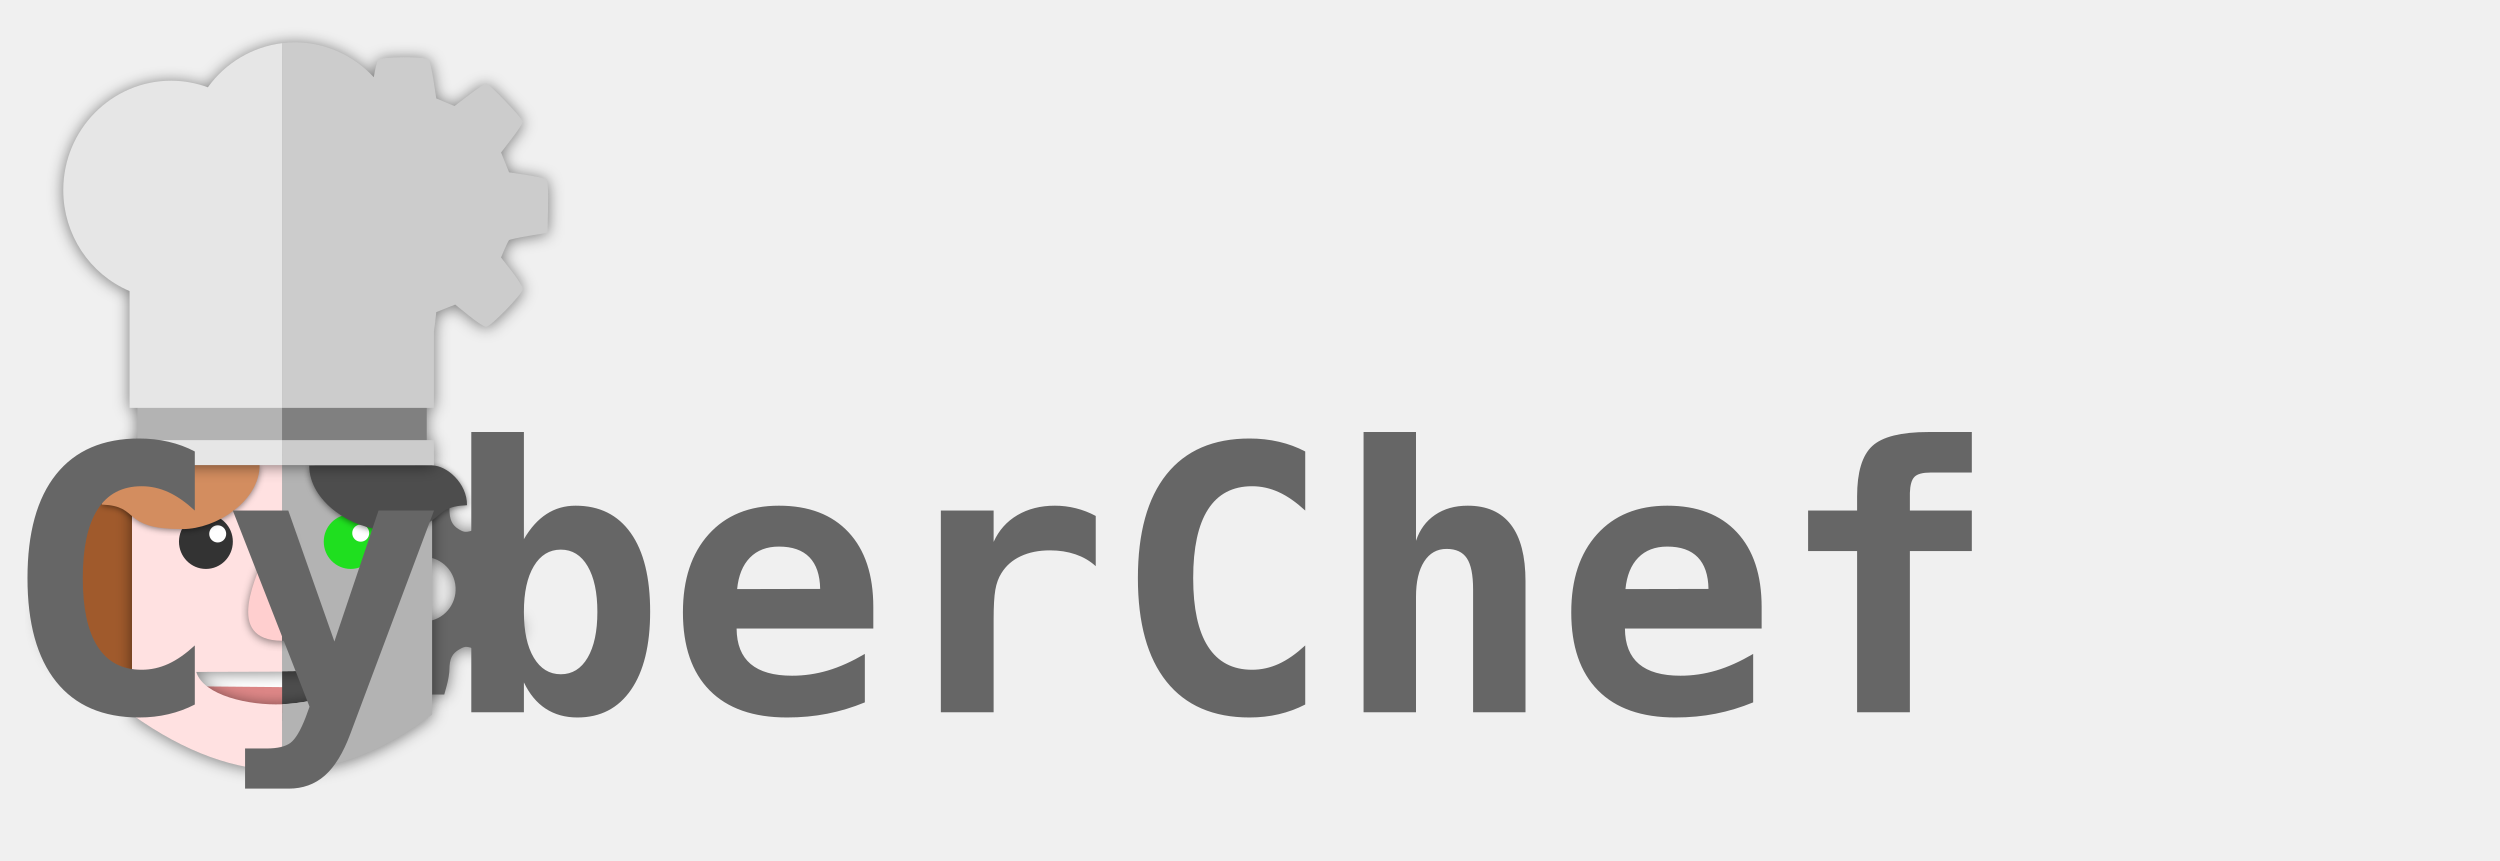
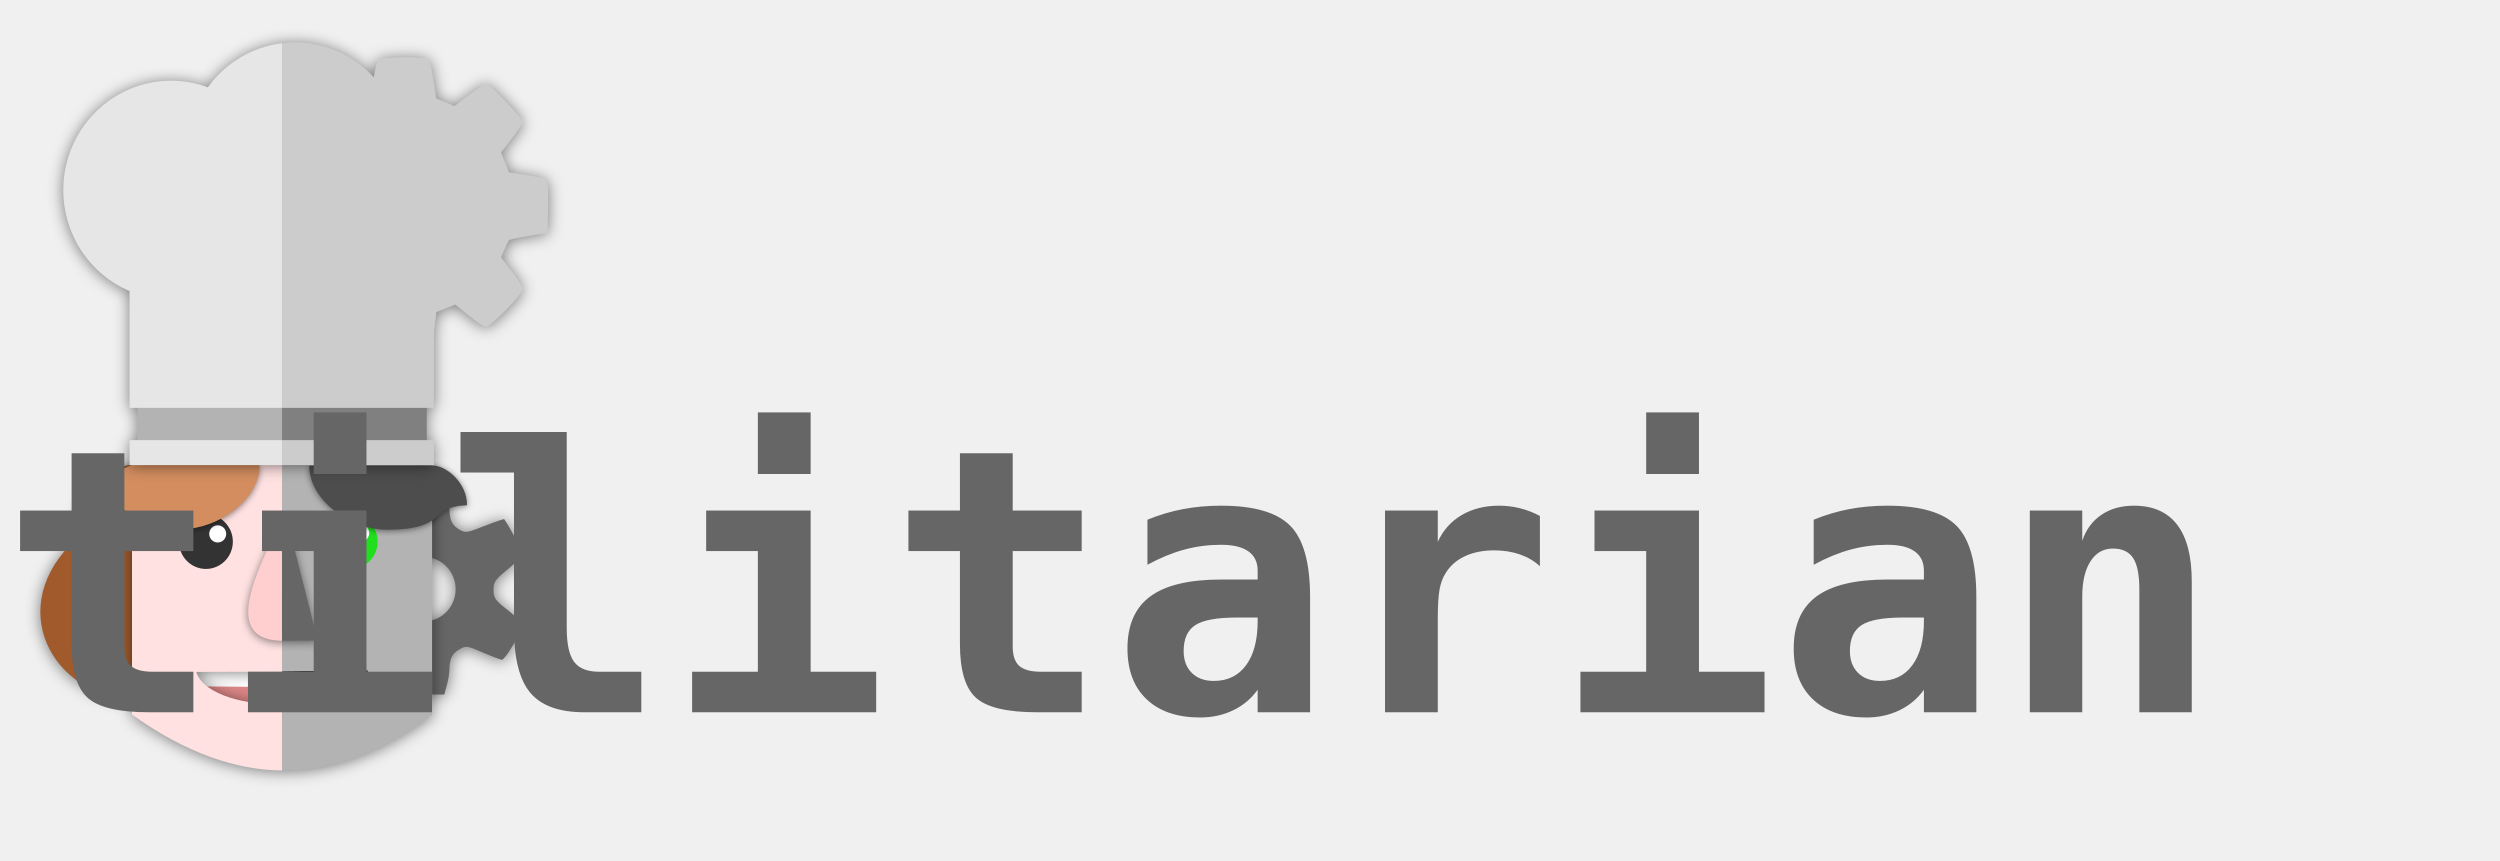
<svg xmlns="http://www.w3.org/2000/svg" width="1692.688" height="582.389" viewBox="0 0 1692.688 582.389" id="svg4819" version="1.1">
  <defs id="defs4821">
    <filter style="color-interpolation-filters:sRGB" id="filter4392">
      <feFlood flood-opacity="0.498" flood-color="rgb(0,0,0)" result="flood" id="feFlood4394" />
      <feComposite in="flood" in2="SourceGraphic" operator="in" result="composite1" id="feComposite4396" />
      <feGaussianBlur in="composite1" stdDeviation="5" result="blur" id="feGaussianBlur4398" />
      <feOffset dx="1.34615e-014" dy="-2.47025e-015" result="offset" id="feOffset4400" />
      <feComposite in="SourceGraphic" in2="offset" operator="over" result="composite2" id="feComposite4402" />
    </filter>
    <filter style="color-interpolation-filters:sRGB" id="filter4576">
      <feFlood flood-opacity="0.498" flood-color="rgb(0,0,0)" result="flood" id="feFlood4578" />
      <feComposite in="flood" in2="SourceGraphic" operator="in" result="composite1" id="feComposite4580" />
      <feGaussianBlur in="composite1" stdDeviation="3" result="blur" id="feGaussianBlur4582" />
      <feOffset dx="1.34615e-014" dy="0" result="offset" id="feOffset4584" />
      <feComposite in="SourceGraphic" in2="offset" operator="over" result="composite2" id="feComposite4586" />
    </filter>
    <filter style="color-interpolation-filters:sRGB" id="filter4588">
      <feFlood flood-opacity="0.498" flood-color="rgb(0,0,0)" result="flood" id="feFlood4590" />
      <feComposite in="flood" in2="SourceGraphic" operator="in" result="composite1" id="feComposite4592" />
      <feGaussianBlur in="composite1" stdDeviation="3" result="blur" id="feGaussianBlur4594" />
      <feOffset dx="1.34615e-014" dy="0" result="offset" id="feOffset4596" />
      <feComposite in="SourceGraphic" in2="offset" operator="over" result="composite2" id="feComposite4598" />
    </filter>
    <filter style="color-interpolation-filters:sRGB" id="filter4608">
      <feFlood flood-opacity="0.498" flood-color="rgb(0,0,0)" result="flood" id="feFlood4610" />
      <feComposite in="flood" in2="SourceGraphic" operator="in" result="composite1" id="feComposite4612" />
      <feGaussianBlur in="composite1" stdDeviation="3" result="blur" id="feGaussianBlur4614" />
      <feOffset dx="1.34615e-014" dy="0" result="offset" id="feOffset4616" />
      <feComposite in="SourceGraphic" in2="offset" operator="over" result="composite2" id="feComposite4618" />
    </filter>
    <filter style="color-interpolation-filters:sRGB" id="filter4620">
      <feFlood flood-opacity="0.498" flood-color="rgb(0,0,0)" result="flood" id="feFlood4622" />
      <feComposite in="flood" in2="SourceGraphic" operator="in" result="composite1" id="feComposite4624" />
      <feGaussianBlur in="composite1" stdDeviation="3" result="blur" id="feGaussianBlur4626" />
      <feOffset dx="1.34615e-014" dy="0" result="offset" id="feOffset4628" />
      <feComposite in="SourceGraphic" in2="offset" operator="over" result="composite2" id="feComposite4630" />
    </filter>
    <filter style="color-interpolation-filters:sRGB" id="filter4736">
      <feFlood flood-opacity="0.498" flood-color="rgb(0,0,0)" result="flood" id="feFlood4738" />
      <feComposite in="flood" in2="SourceGraphic" operator="in" result="composite1" id="feComposite4740" />
      <feGaussianBlur in="composite1" stdDeviation="5" result="blur" id="feGaussianBlur4742" />
      <feOffset dx="1.34615e-014" dy="0" result="offset" id="feOffset4744" />
      <feComposite in="SourceGraphic" in2="offset" operator="over" result="composite2" id="feComposite4746" />
    </filter>
    <filter style="color-interpolation-filters:sRGB" id="filter4784">
      <feFlood flood-opacity="0.498" flood-color="rgb(0,0,0)" result="flood" id="feFlood4786" />
      <feComposite in="flood" in2="SourceGraphic" operator="in" result="composite1" id="feComposite4788" />
      <feGaussianBlur in="composite1" stdDeviation="3" result="blur" id="feGaussianBlur4790" />
      <feOffset dx="1.34615e-014" dy="2" result="offset" id="feOffset4792" />
      <feComposite in="SourceGraphic" in2="offset" operator="over" result="composite2" id="feComposite4794" />
    </filter>
    <filter style="color-interpolation-filters:sRGB" id="filter4830">
      <feFlood flood-opacity="0.498" flood-color="rgb(0,0,0)" result="flood" id="feFlood4832" />
      <feComposite in="flood" in2="SourceGraphic" operator="in" result="composite1" id="feComposite4834" />
      <feGaussianBlur in="composite1" stdDeviation="5" result="blur" id="feGaussianBlur4836" />
      <feOffset dx="1.34615e-014" dy="-6.38378e-016" result="offset" id="feOffset4838" />
      <feComposite in="SourceGraphic" in2="offset" operator="over" result="composite2" id="feComposite4840" />
    </filter>
    <filter style="color-interpolation-filters:sRGB" id="filter4842">
      <feFlood flood-opacity="0.498" flood-color="rgb(0,0,0)" result="flood" id="feFlood4844" />
      <feComposite in="flood" in2="SourceGraphic" operator="in" result="composite1" id="feComposite4846" />
      <feGaussianBlur in="composite1" stdDeviation="5" result="blur" id="feGaussianBlur4848" />
      <feOffset dx="1.34615e-014" dy="-6.38378e-016" result="offset" id="feOffset4850" />
      <feComposite in="SourceGraphic" in2="offset" operator="over" result="composite2" id="feComposite4852" />
    </filter>
    <filter style="color-interpolation-filters:sRGB" id="filter4637">
      <feFlood flood-opacity="0.498" flood-color="rgb(0,0,0)" result="flood" id="feFlood4639" />
      <feComposite in="flood" in2="SourceGraphic" operator="in" result="composite1" id="feComposite4641" />
      <feGaussianBlur in="composite1" stdDeviation="5" result="blur" id="feGaussianBlur4643" />
      <feOffset dx="1.34615e-014" dy="1" result="offset" id="feOffset4645" />
      <feComposite in="SourceGraphic" in2="offset" operator="over" result="composite2" id="feComposite4647" />
    </filter>
    <filter style="color-interpolation-filters:sRGB" id="filter4649">
      <feFlood flood-opacity="0.498" flood-color="rgb(0,0,0)" result="flood" id="feFlood4651" />
      <feComposite in="flood" in2="SourceGraphic" operator="in" result="composite1" id="feComposite4653" />
      <feGaussianBlur in="composite1" stdDeviation="5" result="blur" id="feGaussianBlur4655" />
      <feOffset dx="1.34615e-014" dy="0.7" result="offset" id="feOffset4657" />
      <feComposite in="SourceGraphic" in2="offset" operator="over" result="composite2" id="feComposite4659" />
    </filter>
    <filter style="color-interpolation-filters:sRGB" id="filter4661">
      <feFlood flood-opacity="0.498" flood-color="rgb(0,0,0)" result="flood" id="feFlood4663" />
      <feComposite in="flood" in2="SourceGraphic" operator="in" result="composite1" id="feComposite4665" />
      <feGaussianBlur in="composite1" stdDeviation="5" result="blur" id="feGaussianBlur4667" />
      <feOffset dx="1.34615e-014" dy="0.7" result="offset" id="feOffset4669" />
      <feComposite in="SourceGraphic" in2="offset" operator="over" result="composite2" id="feComposite4671" />
    </filter>
    <filter style="color-interpolation-filters:sRGB" id="filter4682">
      <feFlood flood-opacity="0.498" flood-color="rgb(0,0,0)" result="flood" id="feFlood4684" />
      <feComposite in="flood" in2="SourceGraphic" operator="in" result="composite1" id="feComposite4686" />
      <feGaussianBlur in="composite1" stdDeviation="5" result="blur" id="feGaussianBlur4688" />
      <feOffset dx="1.34615e-014" dy="0.7" result="offset" id="feOffset4690" />
      <feComposite in="SourceGraphic" in2="offset" operator="over" result="composite2" id="feComposite4692" />
    </filter>
    <filter style="color-interpolation-filters:sRGB" id="filter4694">
      <feFlood flood-opacity="0.498" flood-color="rgb(0,0,0)" result="flood" id="feFlood4696" />
      <feComposite in="flood" in2="SourceGraphic" operator="in" result="composite1" id="feComposite4698" />
      <feGaussianBlur in="composite1" stdDeviation="5" result="blur" id="feGaussianBlur4700" />
      <feOffset dx="1.34615e-014" dy="0.7" result="offset" id="feOffset4702" />
      <feComposite in="SourceGraphic" in2="offset" operator="over" result="composite2" id="feComposite4704" />
    </filter>
    <filter style="color-interpolation-filters:sRGB" id="filter4879">
      <feFlood flood-opacity="0.498" flood-color="rgb(0,0,0)" result="flood" id="feFlood4881" />
      <feComposite in="flood" in2="SourceGraphic" operator="in" result="composite1" id="feComposite4883" />
      <feGaussianBlur in="composite1" stdDeviation="2" result="blur" id="feGaussianBlur4885" />
      <feOffset dx="1.34615e-014" dy="0.7" result="offset" id="feOffset4887" />
      <feComposite in="SourceGraphic" in2="offset" operator="over" result="composite2" id="feComposite4889" />
    </filter>
    <filter style="color-interpolation-filters:sRGB" id="filter5095">
      <feFlood flood-opacity="0.498" flood-color="rgb(0,0,0)" result="flood" id="feFlood5097" />
      <feComposite in="flood" in2="SourceGraphic" operator="in" result="composite1" id="feComposite5099" />
      <feGaussianBlur in="composite1" stdDeviation="3" result="blur" id="feGaussianBlur5101" />
      <feOffset dx="1.34615e-014" dy="1" result="offset" id="feOffset5103" />
      <feComposite in="SourceGraphic" in2="offset" operator="over" result="composite2" id="feComposite5105" />
    </filter>
  </defs>
  <g id="layer1" transform="translate(-56.73701,-521.1766)">
    <circle style="color:#000000;clip-rule:nonzero;display:inline;overflow:visible;visibility:visible;opacity:1;isolation:auto;mix-blend-mode:normal;color-interpolation:sRGB;color-interpolation-filters:linearRGB;solid-color:#000000;solid-opacity:1;fill:#000000;fill-opacity:1;fill-rule:nonzero;stroke:none;stroke-width:4.5;stroke-linecap:butt;stroke-linejoin:round;stroke-miterlimit:4;stroke-dasharray:none;stroke-dashoffset:0;stroke-opacity:1;color-rendering:auto;image-rendering:auto;shape-rendering:auto;text-rendering:auto;enable-background:accumulate" id="path5494-5-0" cx="203" cy="871.019" r="0" />
    <path style="color:#000000;clip-rule:nonzero;display:inline;overflow:visible;visibility:visible;opacity:1;isolation:auto;mix-blend-mode:normal;color-interpolation:sRGB;color-interpolation-filters:linearRGB;solid-color:#000000;solid-opacity:1;fill:#a05a2c;fill-opacity:1;fill-rule:nonzero;stroke:none;stroke-width:4.5;stroke-linecap:butt;stroke-linejoin:round;stroke-miterlimit:4;stroke-dasharray:none;stroke-dashoffset:0;stroke-opacity:1;filter:url(#filter4661);color-rendering:auto;image-rendering:auto;shape-rendering:auto;text-rendering:auto;enable-background:accumulate" d="m 147.262,836.046 c -25.208,-0.108 -39.527,29.071 -38.483,49.605 -50.616,46.284 -16.206,107.162 37.643,108.726 32.083,-1.5e-4 42.688,-30.527 42.688,-63.048 -0.02,-17.822 -8.002,-34.676 -21.708,-45.839 1.05,-3.565 1.587,-7.265 1.594,-10.985 0,-21.342 -0.679,-38.459 -21.734,-38.459 z" id="path5533" />
    <path style="fill:#666666;stroke:none;filter:url(#filter4649)" d="m 329.751,848.937 -0.994,5.447 c -0.547,2.996 -1.515,9.18 -2.151,13.74 -0.963,6.909 -2.009,8.798 -6.281,11.327 -4.998,2.959 -5.326,2.945 -13.051,-0.519 -17.005,-7.625 -16.505,-7.736 -24.185,5.368 -0.84,1.432 -1.575,2.692 -2.214,3.803 -4.471,7.774 -4.192,8.345 -1.544,11.311 1.694,1.897 6.443,5.946 10.552,9.003 6.604,4.913 7.452,6.271 7.304,11.709 -0.149,5.432 -1.354,7.126 -10.333,14.49 -5.592,4.586 -10.168,8.747 -10.168,9.247 -2e-5,1.675 11.822,22.364 13.314,23.299 0.81,0.508 6.892,-1.294 13.511,-4.008 11.696,-4.795 12.175,-4.855 16.988,-2.077 4.096,2.364 5.153,4.289 6.109,11.146 0.636,4.56 1.605,10.747 2.151,13.743 l 0.995,5.443 13.899,-1.1e-4 13.904,0 1.721,-6.284 c 0.947,-3.457 1.735,-8.171 1.752,-10.476 0.057,-7.429 1.72,-10.88 6.615,-13.728 4.618,-2.686 5.203,-2.614 16.033,2.069 6.182,2.673 12.009,4.882 12.949,4.907 0.941,0.025 4.44,-4.671 7.775,-10.433 3.335,-5.762 6.078,-11.605 6.095,-12.988 0.017,-1.383 -4.366,-5.908 -9.74,-10.057 -8.713,-6.726 -9.784,-8.207 -9.873,-13.668 -0.09,-5.511 0.893,-6.937 9.816,-14.246 5.453,-4.468 9.917,-9.155 9.92,-10.417 0.006,-1.707 -8.941,-18.433 -12.498,-23.368 -0.206,-0.286 -6.156,1.75 -13.226,4.533 -12.277,4.832 -13.06,4.943 -17.422,2.331 -4.674,-2.799 -6.391,-6.492 -6.447,-13.889 -0.018,-2.305 -0.804,-7.016 -1.751,-10.473 l -1.723,-6.286 -13.904,-0.002 -13.899,1.7e-4 z m 8.336,50.056 a 21.566,21.86 0 0 1 26.41,15.459 21.566,21.86 0 0 1 -15.246,26.773 21.566,21.86 0 0 1 -26.414,-15.458 21.566,21.86 0 0 1 15.25,-26.774 z" id="path5680-4" />
    <rect style="color:#000000;clip-rule:nonzero;display:inline;overflow:visible;visibility:visible;opacity:1;isolation:auto;mix-blend-mode:normal;color-interpolation:sRGB;color-interpolation-filters:linearRGB;solid-color:#000000;solid-opacity:1;fill:#ffffff;fill-opacity:1;fill-rule:nonzero;stroke:none;stroke-width:5;stroke-linecap:round;stroke-linejoin:round;stroke-miterlimit:4;stroke-dasharray:none;stroke-dashoffset:0;stroke-opacity:1;color-rendering:auto;image-rendering:auto;shape-rendering:auto;text-rendering:auto;enable-background:accumulate" id="rect4178" width="80.358" height="21.079" x="182.318" y="965.934" />
    <path style="color:#000000;clip-rule:nonzero;display:inline;overflow:visible;visibility:visible;opacity:1;isolation:auto;mix-blend-mode:normal;color-interpolation:sRGB;color-interpolation-filters:linearRGB;solid-color:#000000;solid-opacity:1;fill:#de8787;fill-opacity:1;fill-rule:nonzero;stroke:none;stroke-width:4.5;stroke-linecap:butt;stroke-linejoin:round;stroke-miterlimit:4;stroke-dasharray:none;stroke-dashoffset:0;stroke-opacity:1;color-rendering:auto;image-rendering:auto;shape-rendering:auto;text-rendering:auto;enable-background:accumulate" d="m 248.105,1013.024 0.073,6e-4 0.279,-33.121 -0.073,-6.2e-4 -0.055,6.518 -66.534,-0.614 c 18.285,10.094 31.56,25.459 66.386,18.151 z" id="path6299" />
    <path style="color:#000000;clip-rule:nonzero;display:inline;overflow:visible;visibility:visible;opacity:1;isolation:auto;mix-blend-mode:normal;color-interpolation:sRGB;color-interpolation-filters:linearRGB;solid-color:#000000;solid-opacity:1;fill:#4d4d4d;fill-opacity:1;fill-rule:nonzero;stroke:none;stroke-width:4.5;stroke-linecap:butt;stroke-linejoin:round;stroke-miterlimit:4;stroke-dasharray:none;stroke-dashoffset:0;stroke-opacity:1;color-rendering:auto;image-rendering:auto;shape-rendering:auto;text-rendering:auto;enable-background:accumulate" d="m 247.741,975.65 58.092,-0.658 c 0.357,12.177 -35.607,22.209 -58.092,23.003 z" id="rect5437-2" />
    <g id="g4814" transform="matrix(1.016616,0,0,1.030487,-12.54336,-24.30568)" style="stroke:none;filter:url(#filter4694)">
      <path id="path5473" transform="translate(0,540.3622)" d="m 256,294.359 0,136.213 0.029,0 0,-0.562 57.143,-0.639 c 0.351,11.81 -34.979,21.539 -57.1,22.32 l 0,11.023 -0.072,0 0,32.514 c 35.995,0.404 68.912,-13.702 99.938,-36.725 l 0,-164.145 -99.938,0 z" style="color:#000000;clip-rule:nonzero;display:inline;overflow:visible;visibility:visible;opacity:1;isolation:auto;mix-blend-mode:normal;color-interpolation:sRGB;color-interpolation-filters:linearRGB;solid-color:#000000;solid-opacity:1;fill:#b3b3b3;fill-opacity:1;fill-rule:nonzero;stroke:none;stroke-width:4.5;stroke-linecap:butt;stroke-linejoin:round;stroke-miterlimit:4;stroke-dasharray:none;stroke-dashoffset:0;stroke-opacity:1;color-rendering:auto;image-rendering:auto;shape-rendering:auto;text-rendering:auto;enable-background:accumulate" />
      <path id="rect5437" d="m 256,834.721 0,135.933 -57.143,0.179 c 4.804,15.525 35.246,22.139 57.143,21.25 l 0,43.508 c -30.79,-0.346 -63.822,-11.271 -99.938,-36.725 l 0,-164.145 z" style="color:#000000;clip-rule:nonzero;display:inline;overflow:visible;visibility:visible;opacity:1;isolation:auto;mix-blend-mode:normal;color-interpolation:sRGB;color-interpolation-filters:linearRGB;solid-color:#000000;solid-opacity:1;fill:#ffe1e1;fill-opacity:1;fill-rule:nonzero;stroke:none;stroke-width:4.5;stroke-linecap:butt;stroke-linejoin:round;stroke-miterlimit:4;stroke-dasharray:none;stroke-dashoffset:0;stroke-opacity:1;color-rendering:auto;image-rendering:auto;shape-rendering:auto;text-rendering:auto;enable-background:accumulate" />
    </g>
    <ellipse style="color:#000000;clip-rule:nonzero;display:inline;overflow:visible;visibility:visible;opacity:1;isolation:auto;mix-blend-mode:normal;color-interpolation:sRGB;color-interpolation-filters:linearRGB;solid-color:#000000;solid-opacity:1;fill:#333333;fill-opacity:1;fill-rule:nonzero;stroke:none;stroke-width:4.606;stroke-linecap:butt;stroke-linejoin:round;stroke-miterlimit:4;stroke-dasharray:none;stroke-dashoffset:0;stroke-opacity:1;color-rendering:auto;image-rendering:auto;shape-rendering:auto;text-rendering:auto;enable-background:accumulate" id="path5494-5-1" cx="196.153" cy="887.901" rx="18.239" ry="18.488" />
    <ellipse style="color:#000000;clip-rule:nonzero;display:inline;overflow:visible;visibility:visible;opacity:1;isolation:auto;mix-blend-mode:normal;color-interpolation:sRGB;color-interpolation-filters:linearRGB;solid-color:#000000;solid-opacity:1;fill:#ffffff;fill-opacity:1;fill-rule:nonzero;stroke:none;stroke-width:4.606;stroke-linecap:butt;stroke-linejoin:round;stroke-miterlimit:4;stroke-dasharray:none;stroke-dashoffset:0;stroke-opacity:1;color-rendering:auto;image-rendering:auto;shape-rendering:auto;text-rendering:auto;enable-background:accumulate" id="path6225-7" cx="204.14" cy="882.658" rx="5.743" ry="5.822" />
    <ellipse style="color:#000000;clip-rule:nonzero;display:inline;overflow:visible;visibility:visible;opacity:1;isolation:auto;mix-blend-mode:normal;color-interpolation:sRGB;color-interpolation-filters:linearRGB;solid-color:#000000;solid-opacity:1;fill:#1fdf1f;fill-opacity:1;fill-rule:nonzero;stroke:none;stroke-width:4.606;stroke-linecap:butt;stroke-linejoin:round;stroke-miterlimit:4;stroke-dasharray:none;stroke-dashoffset:0;stroke-opacity:1;color-rendering:auto;image-rendering:auto;shape-rendering:auto;text-rendering:auto;enable-background:accumulate" id="path5494-5" cx="294.184" cy="887.901" rx="18.239" ry="18.488" />
    <ellipse style="color:#000000;clip-rule:nonzero;display:inline;overflow:visible;visibility:visible;opacity:1;isolation:auto;mix-blend-mode:normal;color-interpolation:sRGB;color-interpolation-filters:linearRGB;solid-color:#000000;solid-opacity:1;fill:#ffffff;fill-opacity:1;fill-rule:nonzero;stroke:none;stroke-width:4.606;stroke-linecap:butt;stroke-linejoin:round;stroke-miterlimit:4;stroke-dasharray:none;stroke-dashoffset:0;stroke-opacity:1;color-rendering:auto;image-rendering:auto;shape-rendering:auto;text-rendering:auto;enable-background:accumulate" id="path6225" cx="300.967" cy="882.13" rx="5.743" ry="5.822" />
    <g id="g4743" style="filter:url(#filter4879)">
      <path id="path5538" d="m 149.12,835.916 c -9.753,0 -23.643,12.166 -23.436,26.911 26.775,0.893 12.234,16.594 54.451,16.594 23.578,-8.2e-4 52.363,-19.376 52.362,-43.275 -0.001,-0.039 -0.004,-0.079 -0.005,-0.118 z" style="color:#000000;clip-rule:nonzero;display:inline;overflow:visible;visibility:visible;opacity:1;isolation:auto;mix-blend-mode:normal;color-interpolation:sRGB;color-interpolation-filters:linearRGB;solid-color:#000000;solid-opacity:1;fill:#d38d5f;fill-opacity:1;fill-rule:nonzero;stroke:none;stroke-width:4.9;stroke-linecap:butt;stroke-linejoin:round;stroke-miterlimit:4;stroke-dasharray:none;stroke-dashoffset:0;stroke-opacity:1;color-rendering:auto;image-rendering:auto;shape-rendering:auto;text-rendering:auto;enable-background:accumulate" />
      <path id="path5538-5" d="m 349.496,836.338 c 9.753,0 23.643,12.166 23.436,26.911 -26.775,0.893 -12.234,16.594 -54.451,16.594 -23.578,-8.1e-4 -52.363,-19.376 -52.362,-43.275 10e-4,-0.039 0.004,-0.079 0.005,-0.118 z" style="color:#000000;clip-rule:nonzero;display:inline;overflow:visible;visibility:visible;opacity:1;isolation:auto;mix-blend-mode:normal;color-interpolation:sRGB;color-interpolation-filters:linearRGB;solid-color:#000000;solid-opacity:1;fill:#4d4d4d;fill-opacity:1;fill-rule:nonzero;stroke:none;stroke-width:4.9;stroke-linecap:butt;stroke-linejoin:round;stroke-miterlimit:4;stroke-dasharray:none;stroke-dashoffset:0;stroke-opacity:1;color-rendering:auto;image-rendering:auto;shape-rendering:auto;text-rendering:auto;enable-background:accumulate" />
    </g>
    <g id="g4404" transform="matrix(1.016616,0,0,1.030487,-12.54336,-24.30568)" style="stroke:none;filter:url(#filter5095)">
      <path id="rect4160" d="m 255.893,880.362 5.824,-0.138 18.004,70.02 -23.647,0.119 z" style="color:#000000;clip-rule:nonzero;display:inline;overflow:visible;visibility:visible;opacity:1;isolation:auto;mix-blend-mode:normal;color-interpolation:sRGB;color-interpolation-filters:linearRGB;solid-color:#000000;solid-opacity:1;fill:#666666;fill-opacity:1;fill-rule:nonzero;stroke:none;stroke-width:5;stroke-linecap:round;stroke-linejoin:round;stroke-miterlimit:4;stroke-dasharray:none;stroke-dashoffset:0;stroke-opacity:1;color-rendering:auto;image-rendering:auto;shape-rendering:auto;text-rendering:auto;enable-background:accumulate" />
      <path id="rect4160-0" d="m 255.946,880.362 c -4.616,1.139 -6.931,3.507 -8.387,6.849 -9.12,20.926 -30.507,62.879 8.385,63.151 z" style="color:#000000;clip-rule:nonzero;display:inline;overflow:visible;visibility:visible;opacity:1;isolation:auto;mix-blend-mode:normal;color-interpolation:sRGB;color-interpolation-filters:linearRGB;solid-color:#000000;solid-opacity:1;fill:#ffcfcf;fill-opacity:1;fill-rule:nonzero;stroke:none;stroke-width:5;stroke-linecap:round;stroke-linejoin:round;stroke-miterlimit:4;stroke-dasharray:none;stroke-dashoffset:0;stroke-opacity:1;color-rendering:auto;image-rendering:auto;shape-rendering:auto;text-rendering:auto;enable-background:accumulate" />
    </g>
    <g id="g4673" style="filter:url(#filter4682)">
      <path id="rect5513" d="m 247.71,792.744 0,32.009 97.945,0 0,-32.009 -97.945,0 z" style="color:#000000;clip-rule:nonzero;display:inline;overflow:visible;visibility:visible;opacity:1;isolation:auto;mix-blend-mode:normal;color-interpolation:sRGB;color-interpolation-filters:linearRGB;solid-color:#000000;solid-opacity:1;fill:#808080;fill-opacity:1;fill-rule:nonzero;stroke:none;stroke-width:4.5;stroke-linecap:butt;stroke-linejoin:round;stroke-miterlimit:4;stroke-dasharray:none;stroke-dashoffset:0;stroke-opacity:1;color-rendering:auto;image-rendering:auto;shape-rendering:auto;text-rendering:auto;enable-background:accumulate" />
      <path id="path5516" d="m 247.71,792.744 -97.945,0 0,32.009 97.945,0 0,-32.009 z" style="color:#000000;clip-rule:nonzero;display:inline;overflow:visible;visibility:visible;opacity:1;isolation:auto;mix-blend-mode:normal;color-interpolation:sRGB;color-interpolation-filters:linearRGB;solid-color:#000000;solid-opacity:1;fill:#b3b3b3;fill-opacity:1;fill-rule:nonzero;stroke:none;stroke-width:4.5;stroke-linecap:butt;stroke-linejoin:round;stroke-miterlimit:4;stroke-dasharray:none;stroke-dashoffset:0;stroke-opacity:1;color-rendering:auto;image-rendering:auto;shape-rendering:auto;text-rendering:auto;enable-background:accumulate" />
      <path id="path5432" d="m 256.475,549.805 c -2.931,0.024 -5.858,0.226 -8.764,0.606 -0.028,65.615 0,171.314 0,246.906 l 102.825,0 0,-51.593 c 0.341,-2.199 0.646,-4.394 0.83,-6.139 l 0.747,-7.062 6.411,-2.556 6.411,-2.558 9.348,7.558 c 5.142,4.157 10.347,7.56 11.568,7.564 3.054,0.01 24.901,-22.495 24.901,-25.649 0,-1.334 -3.326,-6.687 -7.388,-11.895 l -7.386,-9.468 2.329,-5.442 c 1.281,-2.993 2.662,-5.815 3.068,-6.269 0.406,-0.454 6.447,-1.77 13.425,-2.924 l 12.688,-2.097 0.32,-17.456 c 0.191,-10.425 -0.139,-17.923 -0.822,-18.615 -0.629,-0.637 -6.644,-1.995 -13.365,-3.017 l -12.217,-1.856 -2.694,-6.714 -2.69,-6.712 7.368,-9.556 c 4.052,-5.256 7.366,-10.339 7.366,-11.295 0,-2.045 -22.898,-25.963 -24.855,-25.963 -0.735,0 -5.86,3.457 -11.389,7.684 l -10.053,7.688 -6.159,-2.588 -5.965,-2.504 c -0.066,-0.03 -0.131,-0.06 -0.197,-0.091 l -1.896,-12.342 c -1.043,-6.791 -2.458,-13.031 -3.145,-13.869 -0.961,-1.174 -9.081,-1.716 -17.203,-1.664 -8.122,0.051 -16.25,0.691 -17.221,1.878 -0.695,0.849 -1.895,5.904 -2.849,11.686 -13.78,-15.038 -33.096,-23.61 -53.345,-23.673 z" style="color:#000000;clip-rule:nonzero;display:inline;overflow:visible;visibility:visible;opacity:1;isolation:auto;mix-blend-mode:normal;color-interpolation:sRGB;color-interpolation-filters:linearRGB;solid-color:#000000;solid-opacity:1;fill:#cccccc;fill-opacity:1;fill-rule:nonzero;stroke:none;stroke-width:4.5;stroke-linecap:butt;stroke-linejoin:round;stroke-miterlimit:4;stroke-dasharray:none;stroke-dashoffset:0;stroke-opacity:1;color-rendering:auto;image-rendering:auto;shape-rendering:auto;text-rendering:auto;enable-background:accumulate" />
      <path id="path5490" d="m 247.71,819.178 0,16.911 102.825,0 0,-16.911 -102.825,0 z" style="color:#000000;clip-rule:nonzero;display:inline;overflow:visible;visibility:visible;opacity:1;isolation:auto;mix-blend-mode:normal;color-interpolation:sRGB;color-interpolation-filters:linearRGB;solid-color:#000000;solid-opacity:1;fill:#cccccc;fill-opacity:1;fill-rule:nonzero;stroke:none;stroke-width:4.5;stroke-linecap:butt;stroke-linejoin:round;stroke-miterlimit:4;stroke-dasharray:none;stroke-dashoffset:0;stroke-opacity:1;color-rendering:auto;image-rendering:auto;shape-rendering:auto;text-rendering:auto;enable-background:accumulate" />
      <path id="path5488" d="m 247.71,550.411 a 73.11,74.108 0 0 0 -50.247,29.884 73.11,74.108 0 0 0 -24.788,-4.488 73.11,74.108 0 0 0 -73.109,74.108 73.11,74.108 0 0 0 44.892,68.352 l 0,79.05 103.252,0 0,-246.906 z" style="color:#000000;clip-rule:nonzero;display:inline;overflow:visible;visibility:visible;opacity:1;isolation:auto;mix-blend-mode:normal;color-interpolation:sRGB;color-interpolation-filters:linearRGB;solid-color:#000000;solid-opacity:1;fill:#e6e6e6;fill-opacity:1;fill-rule:nonzero;stroke:none;stroke-width:4.5;stroke-linecap:butt;stroke-linejoin:round;stroke-miterlimit:4;stroke-dasharray:none;stroke-dashoffset:0;stroke-opacity:1;color-rendering:auto;image-rendering:auto;shape-rendering:auto;text-rendering:auto;enable-background:accumulate" />
      <path id="path5492" d="m 247.71,819.178 -103.252,0 0,16.911 103.252,0 0,-16.911 z" style="color:#000000;clip-rule:nonzero;display:inline;overflow:visible;visibility:visible;opacity:1;isolation:auto;mix-blend-mode:normal;color-interpolation:sRGB;color-interpolation-filters:linearRGB;solid-color:#000000;solid-opacity:1;fill:#e6e6e6;fill-opacity:1;fill-rule:nonzero;stroke:none;stroke-width:4.5;stroke-linecap:butt;stroke-linejoin:round;stroke-miterlimit:4;stroke-dasharray:none;stroke-dashoffset:0;stroke-opacity:1;color-rendering:auto;image-rendering:auto;shape-rendering:auto;text-rendering:auto;enable-background:accumulate" />
      <path id="path4473-2" d="m 145.97,816.619 204.286,0" style="fill:none;fill-rule:evenodd;stroke:none;stroke-width:5;stroke-linecap:butt;stroke-linejoin:miter;stroke-miterlimit:4;stroke-dasharray:none;stroke-opacity:1" />
    </g>
    <g id="layer2">
      <text xml:space="preserve" style="font-style:normal;font-weight:normal;font-size:166.505px;line-height:125%;font-family:sans-serif;letter-spacing:0px;word-spacing:0px;fill:#666666;fill-opacity:1;stroke:none;stroke-width:1px;stroke-linecap:butt;stroke-linejoin:miter;stroke-opacity:1" x="1079.789" y="1003.439" id="text4733">
        <tspan x="1079.789" y="1003.439" id="tspan4735" style="font-weight:bold">
-           <tspan x="1079.789" y="1003.439" style="font-style:normal;font-variant:normal;font-weight:bold;font-stretch:normal;font-size:249.757px;line-height:125%;font-family:Consolas;-inkscape-font-specification:'Consolas, Normal';text-align:center;writing-mode:lr-tb;text-anchor:middle;fill:#666666" id="tspan4737">CyberChef</tspan>
+           <tspan x="1079.789" y="1003.439" style="font-style:normal;font-variant:normal;font-weight:bold;font-stretch:normal;font-size:249.757px;line-height:125%;font-family:Consolas;-inkscape-font-specification:'Consolas, Normal';text-align:center;writing-mode:lr-tb;text-anchor:middle;fill:#666666" id="tspan4737">Utilitarian</tspan>
        </tspan>
      </text>
    </g>
  </g>
</svg>
